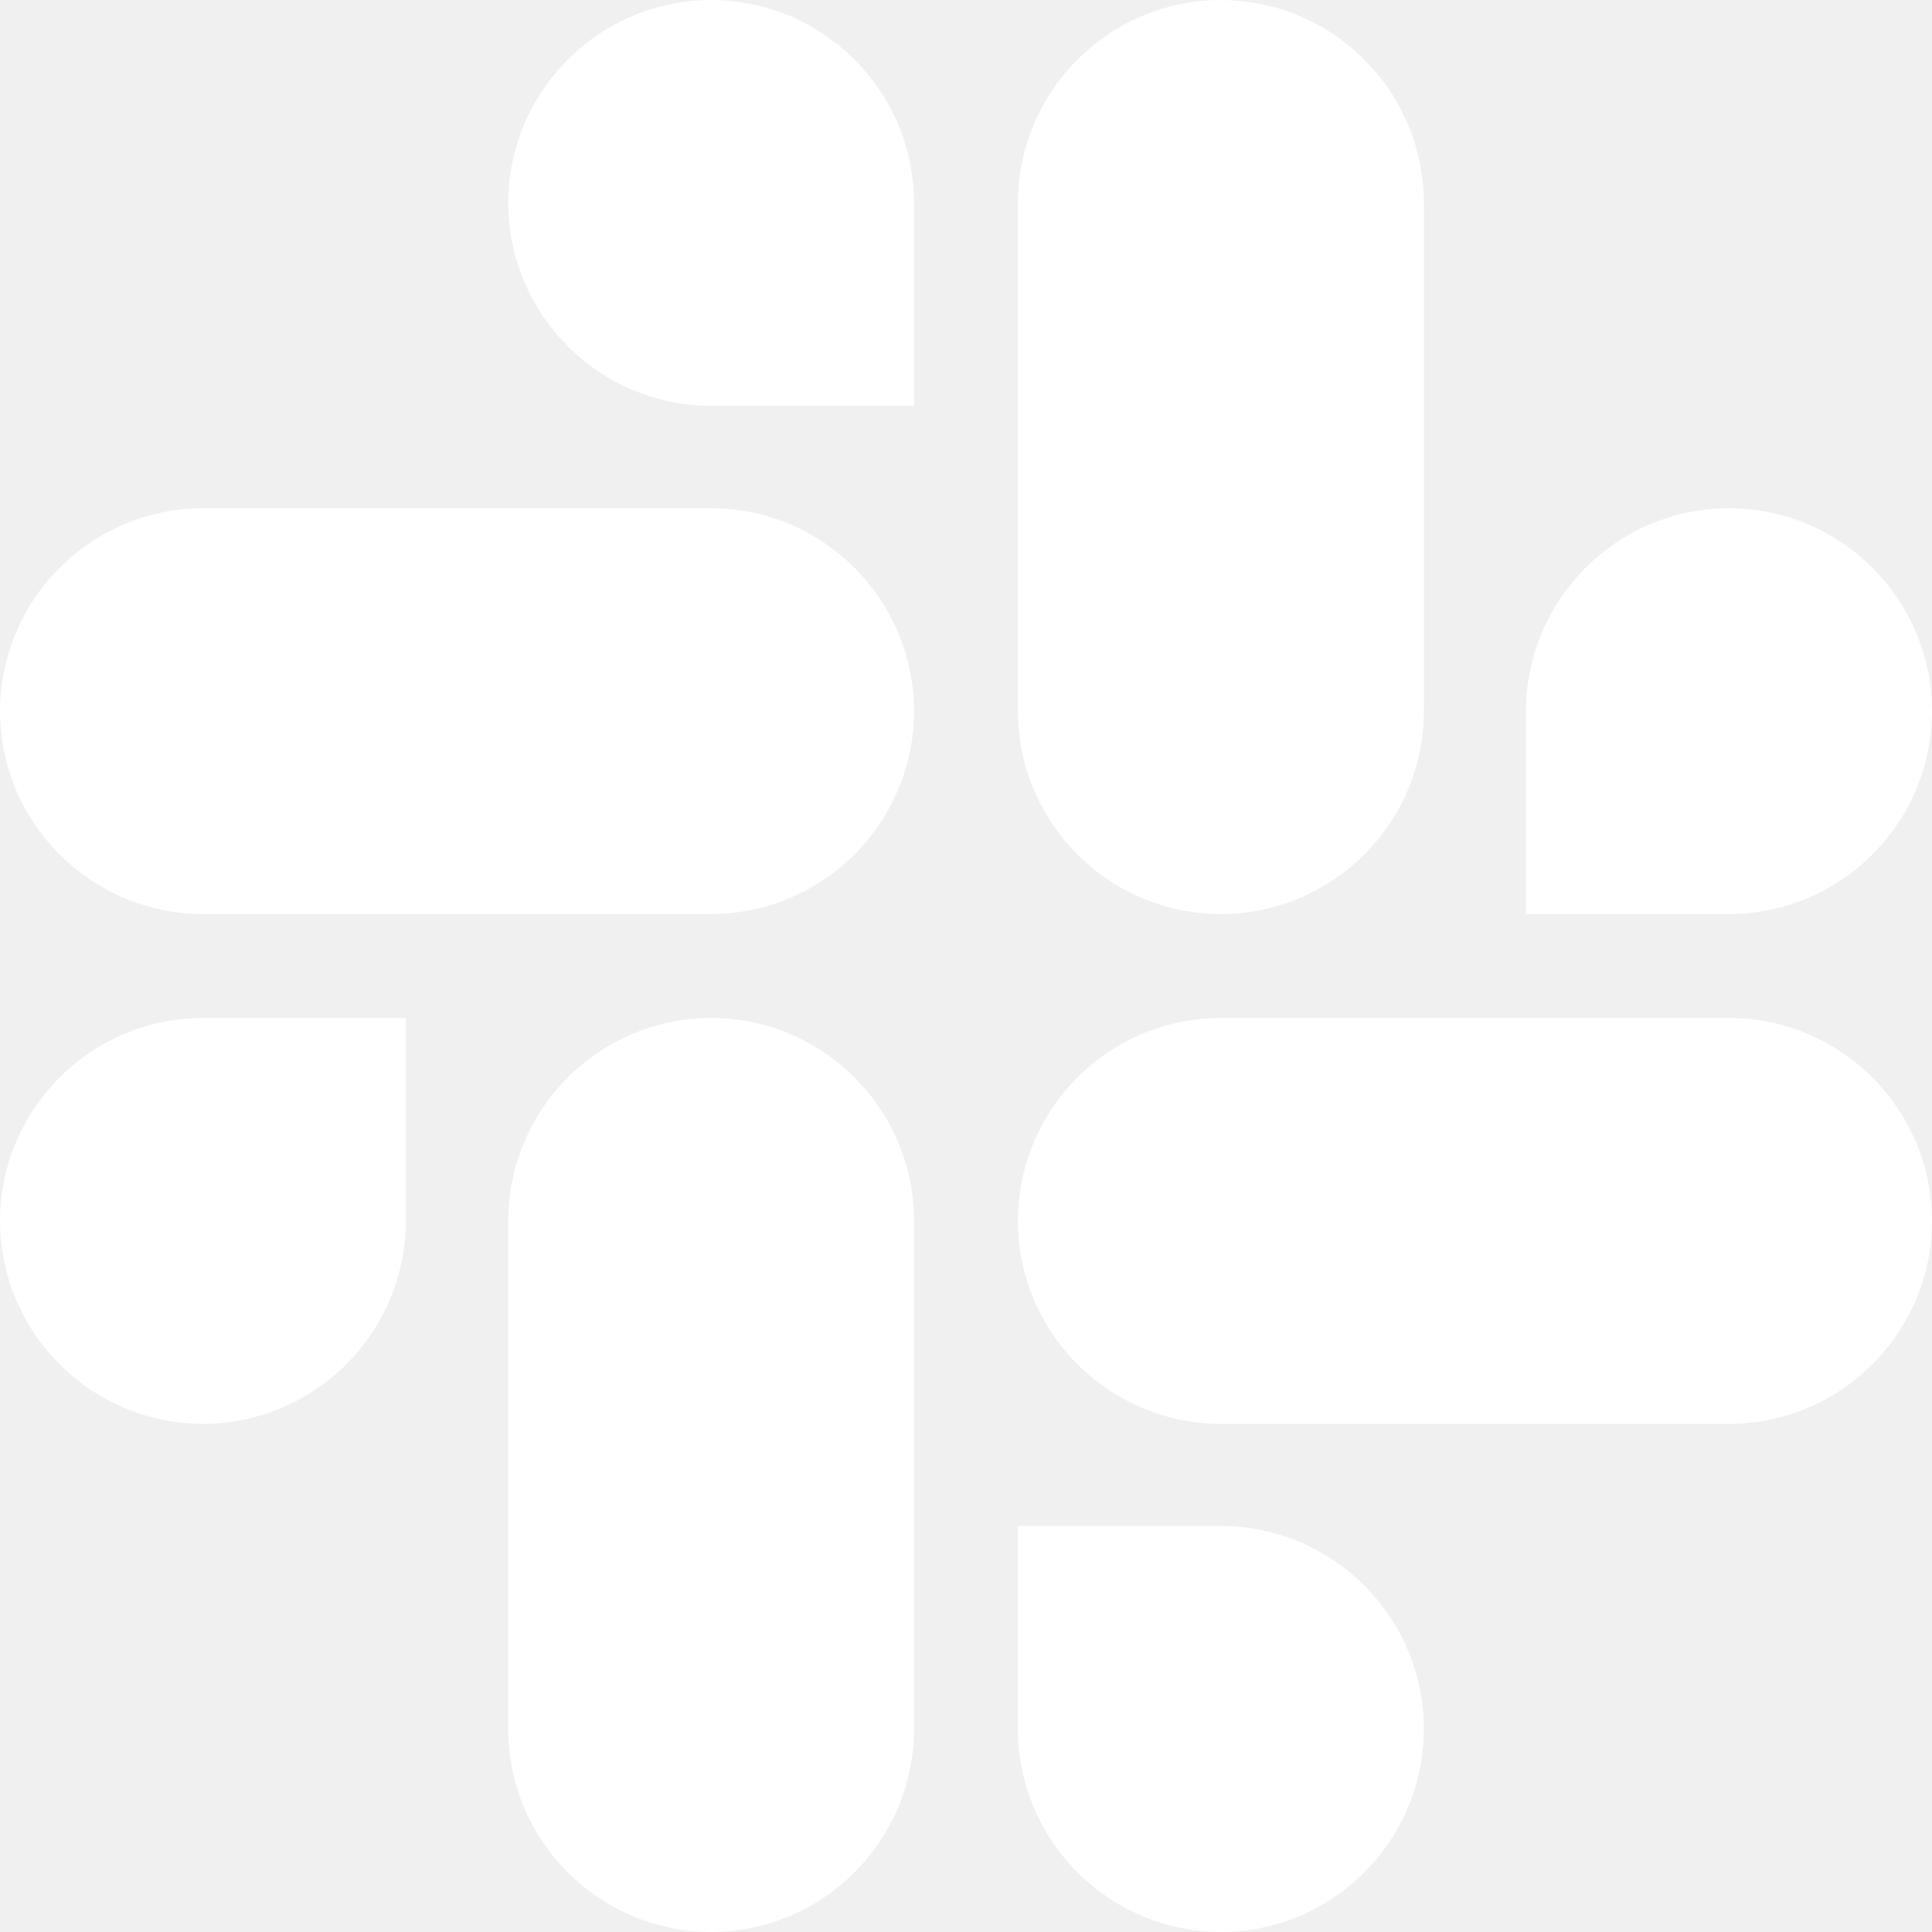
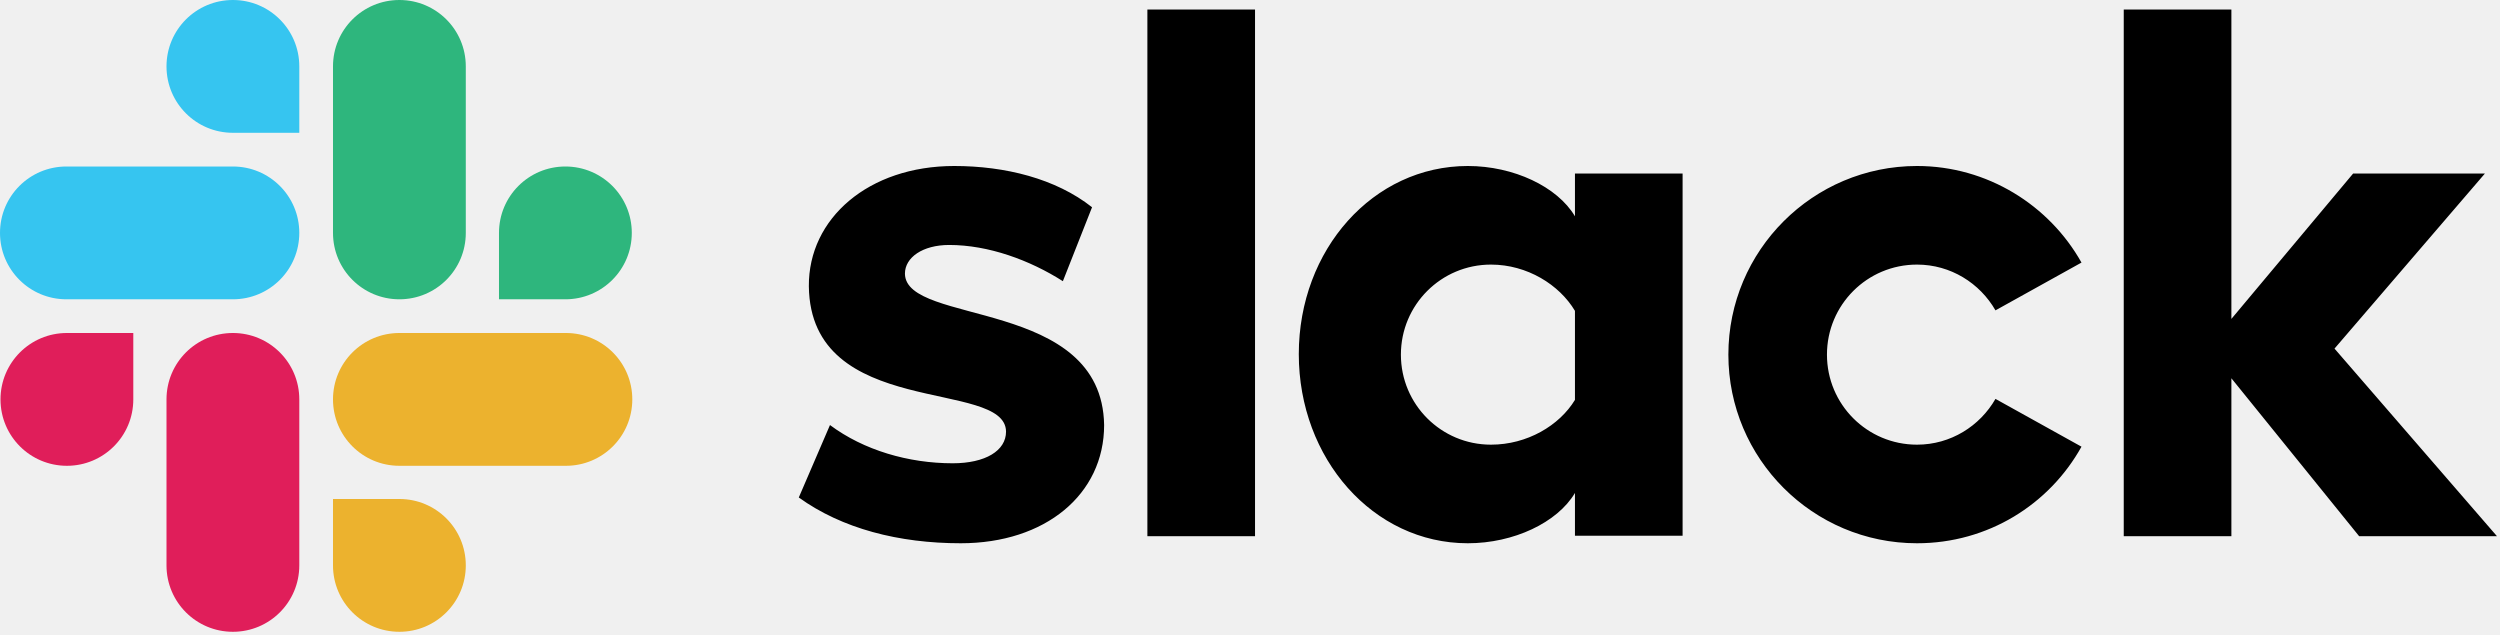
- <svg xmlns="http://www.w3.org/2000/svg" fill="#ffffff" role="img" viewBox="0 0 24 24">
-   <path d="M5.042 15.165a2.528 2.528 0 0 1-2.52 2.523A2.528 2.528 0 0 1 0 15.165a2.527 2.527 0 0 1 2.522-2.52h2.52v2.52zM6.313 15.165a2.527 2.527 0 0 1 2.521-2.52 2.527 2.527 0 0 1 2.521 2.52v6.313A2.528 2.528 0 0 1 8.834 24a2.528 2.528 0 0 1-2.521-2.522v-6.313zM8.834 5.042a2.528 2.528 0 0 1-2.521-2.52A2.528 2.528 0 0 1 8.834 0a2.528 2.528 0 0 1 2.521 2.522v2.52H8.834zM8.834 6.313a2.528 2.528 0 0 1 2.521 2.521 2.528 2.528 0 0 1-2.521 2.521H2.522A2.528 2.528 0 0 1 0 8.834a2.528 2.528 0 0 1 2.522-2.521h6.312zM18.956 8.834a2.528 2.528 0 0 1 2.522-2.521A2.528 2.528 0 0 1 24 8.834a2.528 2.528 0 0 1-2.522 2.521h-2.522V8.834zM17.688 8.834a2.528 2.528 0 0 1-2.523 2.521 2.527 2.527 0 0 1-2.52-2.521V2.522A2.527 2.527 0 0 1 15.165 0a2.528 2.528 0 0 1 2.523 2.522v6.312zM15.165 18.956a2.528 2.528 0 0 1 2.523 2.522A2.528 2.528 0 0 1 15.165 24a2.527 2.527 0 0 1-2.52-2.522v-2.522h2.52zM15.165 17.688a2.527 2.527 0 0 1-2.52-2.523 2.526 2.526 0 0 1 2.52-2.52h6.313A2.527 2.527 0 0 1 24 15.165a2.528 2.528 0 0 1-2.522 2.523h-6.313z" />
+ <svg xmlns="http://www.w3.org/2000/svg" width="512px" height="130px" viewBox="0 0 512 130" version="1.1" preserveAspectRatio="xMidYMid">
+   <g>
+     <path d="M163.593,101.885 L169.98,87.05 C176.882,92.201 186.051,94.88 195.116,94.88 C201.812,94.88 206.036,92.304 206.036,88.39 C205.933,77.47 165.962,86.02 165.653,58.617 C165.55,44.71 177.912,33.996 195.425,33.996 C205.83,33.996 216.235,36.571 223.652,42.443 L217.677,57.587 C210.878,53.26 202.431,50.17 194.395,50.17 C188.935,50.17 185.33,52.745 185.33,56.042 C185.433,66.756 225.713,60.884 226.125,87.05 C226.125,101.267 214.072,111.26 196.765,111.26 C184.093,111.26 172.452,108.272 163.593,101.885 Z M408.673,81.693 L426.289,91.48 C419.696,103.327 407.128,111.26 392.602,111.26 C371.277,111.26 353.97,93.953 353.97,72.628 C353.97,51.303 371.277,33.996 392.602,33.996 C407.025,33.996 419.696,42.031 426.289,53.775 L408.673,63.562 C405.479,57.999 399.504,54.188 392.602,54.188 C382.403,54.188 374.162,62.429 374.162,72.628 C374.162,82.827 382.403,91.068 392.602,91.068 C399.504,91.068 405.479,87.256 408.673,81.693 Z M234.984,1.957 L257.03,1.957 L257.03,109.817 L234.984,109.817 L234.984,1.957 Z M434.942,1.957 L456.988,1.957 L456.988,65.313 L481.919,35.541 L508.909,35.541 L478.107,71.392 L511.382,109.817 L483.155,109.817 L456.988,77.47 L456.988,109.817 L434.942,109.817 L434.942,1.957 Z M322.55,81.899 L322.55,63.665 C319.356,58.308 312.763,54.188 305.346,54.188 C295.147,54.188 286.905,62.429 286.905,72.628 C286.905,82.827 295.147,91.068 305.346,91.068 C312.763,91.068 319.356,87.153 322.55,81.899 Z M322.55,35.541 L344.596,35.541 L344.596,109.714 L322.55,109.714 L322.55,100.958 C318.944,107.036 309.981,111.26 300.607,111.26 C281.239,111.26 265.993,93.953 265.993,72.525 C265.993,51.097 281.239,33.996 300.607,33.996 C309.981,33.996 318.944,38.22 322.55,44.298 L322.55,35.541 Z" fill="#000000" />
+     <path d="M27.3,81.796 C27.3,89.317 21.222,95.395 13.701,95.395 C6.181,95.395 0.103,89.317 0.103,81.796 C0.103,74.276 6.181,68.198 13.701,68.198 L27.3,68.198 L27.3,81.796 Z M34.099,81.796 C34.099,74.276 40.177,68.198 47.697,68.198 C55.218,68.198 61.296,74.276 61.296,81.796 L61.296,115.792 C61.296,123.313 55.218,129.391 47.697,129.391 C40.177,129.391 34.099,123.313 34.099,115.792 L34.099,81.796 Z" fill="#E01E5A" />
+     <path d="M47.697,27.197 C40.177,27.197 34.099,21.119 34.099,13.598 C34.099,6.078 40.177,0 47.697,0 C55.218,0 61.296,6.078 61.296,13.598 L61.296,27.197 L47.697,27.197 Z M47.697,34.099 C55.218,34.099 61.296,40.177 61.296,47.697 C61.296,55.218 55.218,61.296 47.697,61.296 L13.598,61.296 C6.078,61.296 0,55.218 0,47.697 C0,40.177 6.078,34.099 13.598,34.099 L47.697,34.099 Z" fill="#36C5F0" />
+     <path d="M102.194,47.697 C102.194,40.177 108.272,34.099 115.792,34.099 C123.313,34.099 129.391,40.177 129.391,47.697 C129.391,55.218 123.313,61.296 115.792,61.296 L102.194,61.296 L102.194,47.697 Z M95.395,47.697 C95.395,55.218 89.317,61.296 81.796,61.296 C74.276,61.296 68.198,55.218 68.198,47.697 L68.198,13.598 C68.198,6.078 74.276,-7.10542736e-15 81.796,-7.10542736e-15 C89.317,-7.10542736e-15 95.395,6.078 95.395,13.598 L95.395,47.697 Z" fill="#2EB67D" />
+     <path d="M81.796,102.194 C89.317,102.194 95.395,108.272 95.395,115.792 C95.395,123.313 89.317,129.391 81.796,129.391 C74.276,129.391 68.198,123.313 68.198,115.792 L68.198,102.194 L81.796,102.194 Z M81.796,95.395 C74.276,95.395 68.198,89.317 68.198,81.796 C68.198,74.276 74.276,68.198 81.796,68.198 L115.895,68.198 C123.416,68.198 129.494,74.276 129.494,81.796 C129.494,89.317 123.416,95.395 115.895,95.395 L81.796,95.395 Z" fill="#ECB22E" />
+   </g>
</svg>
